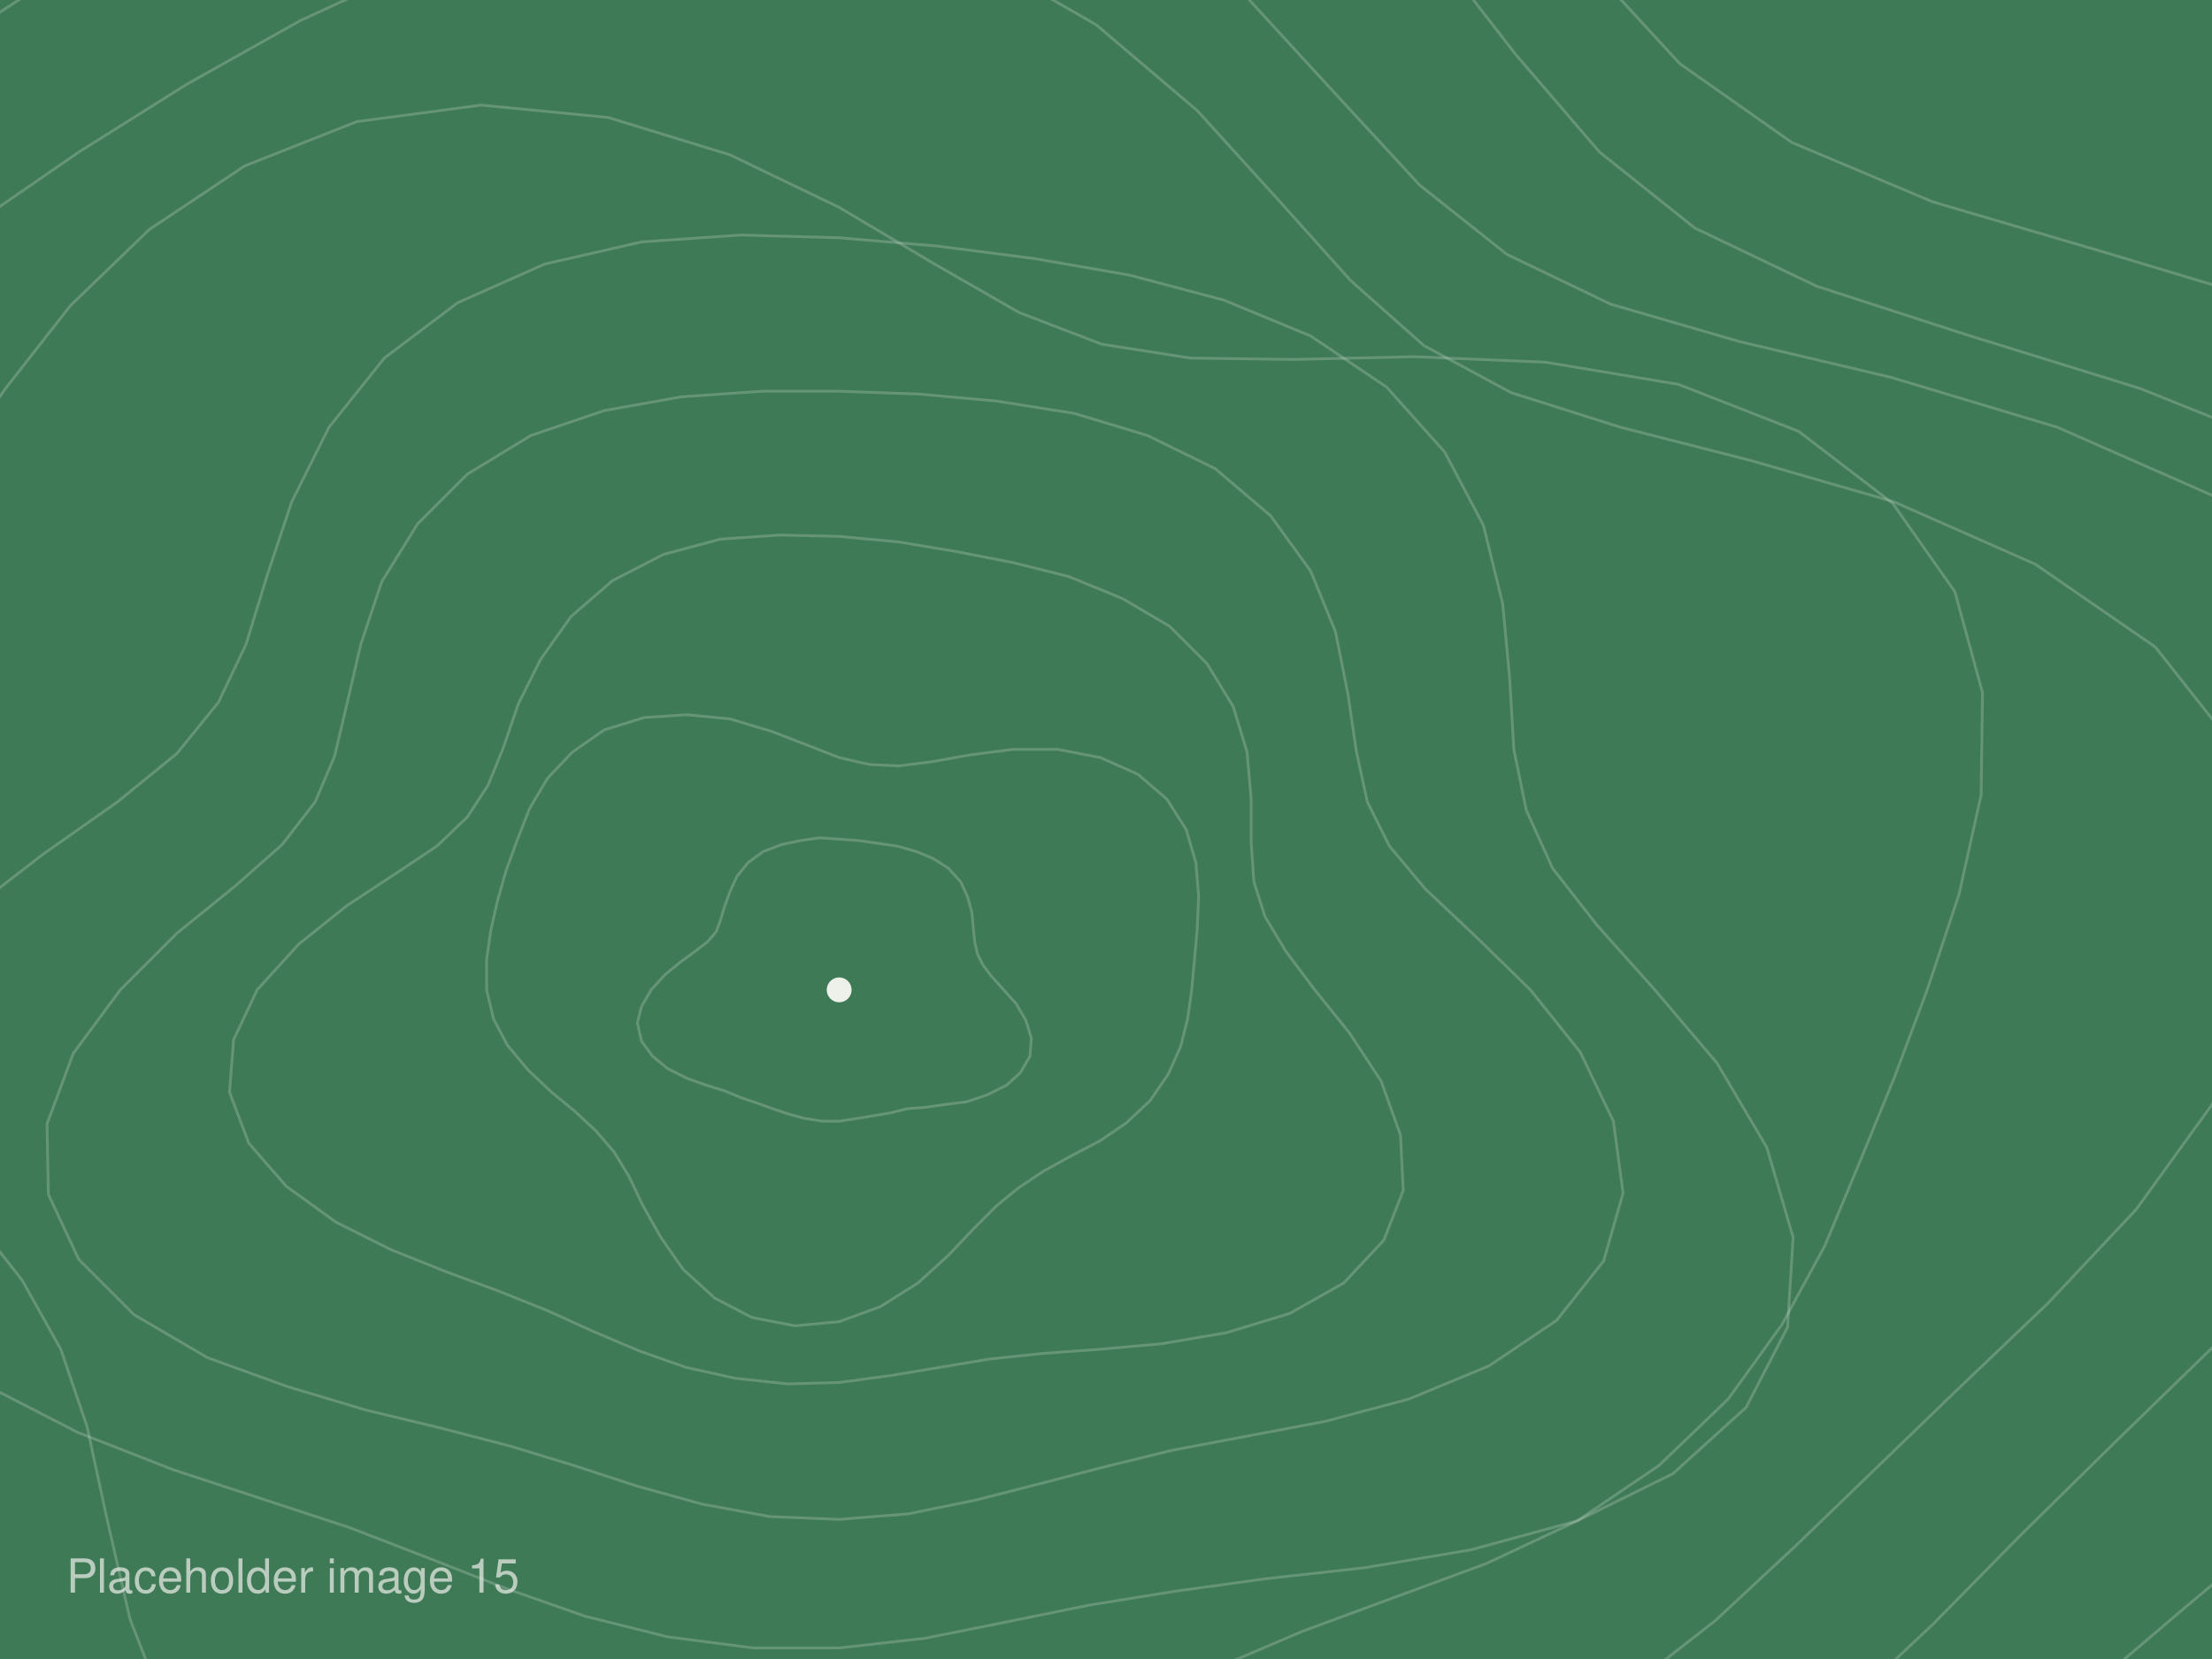
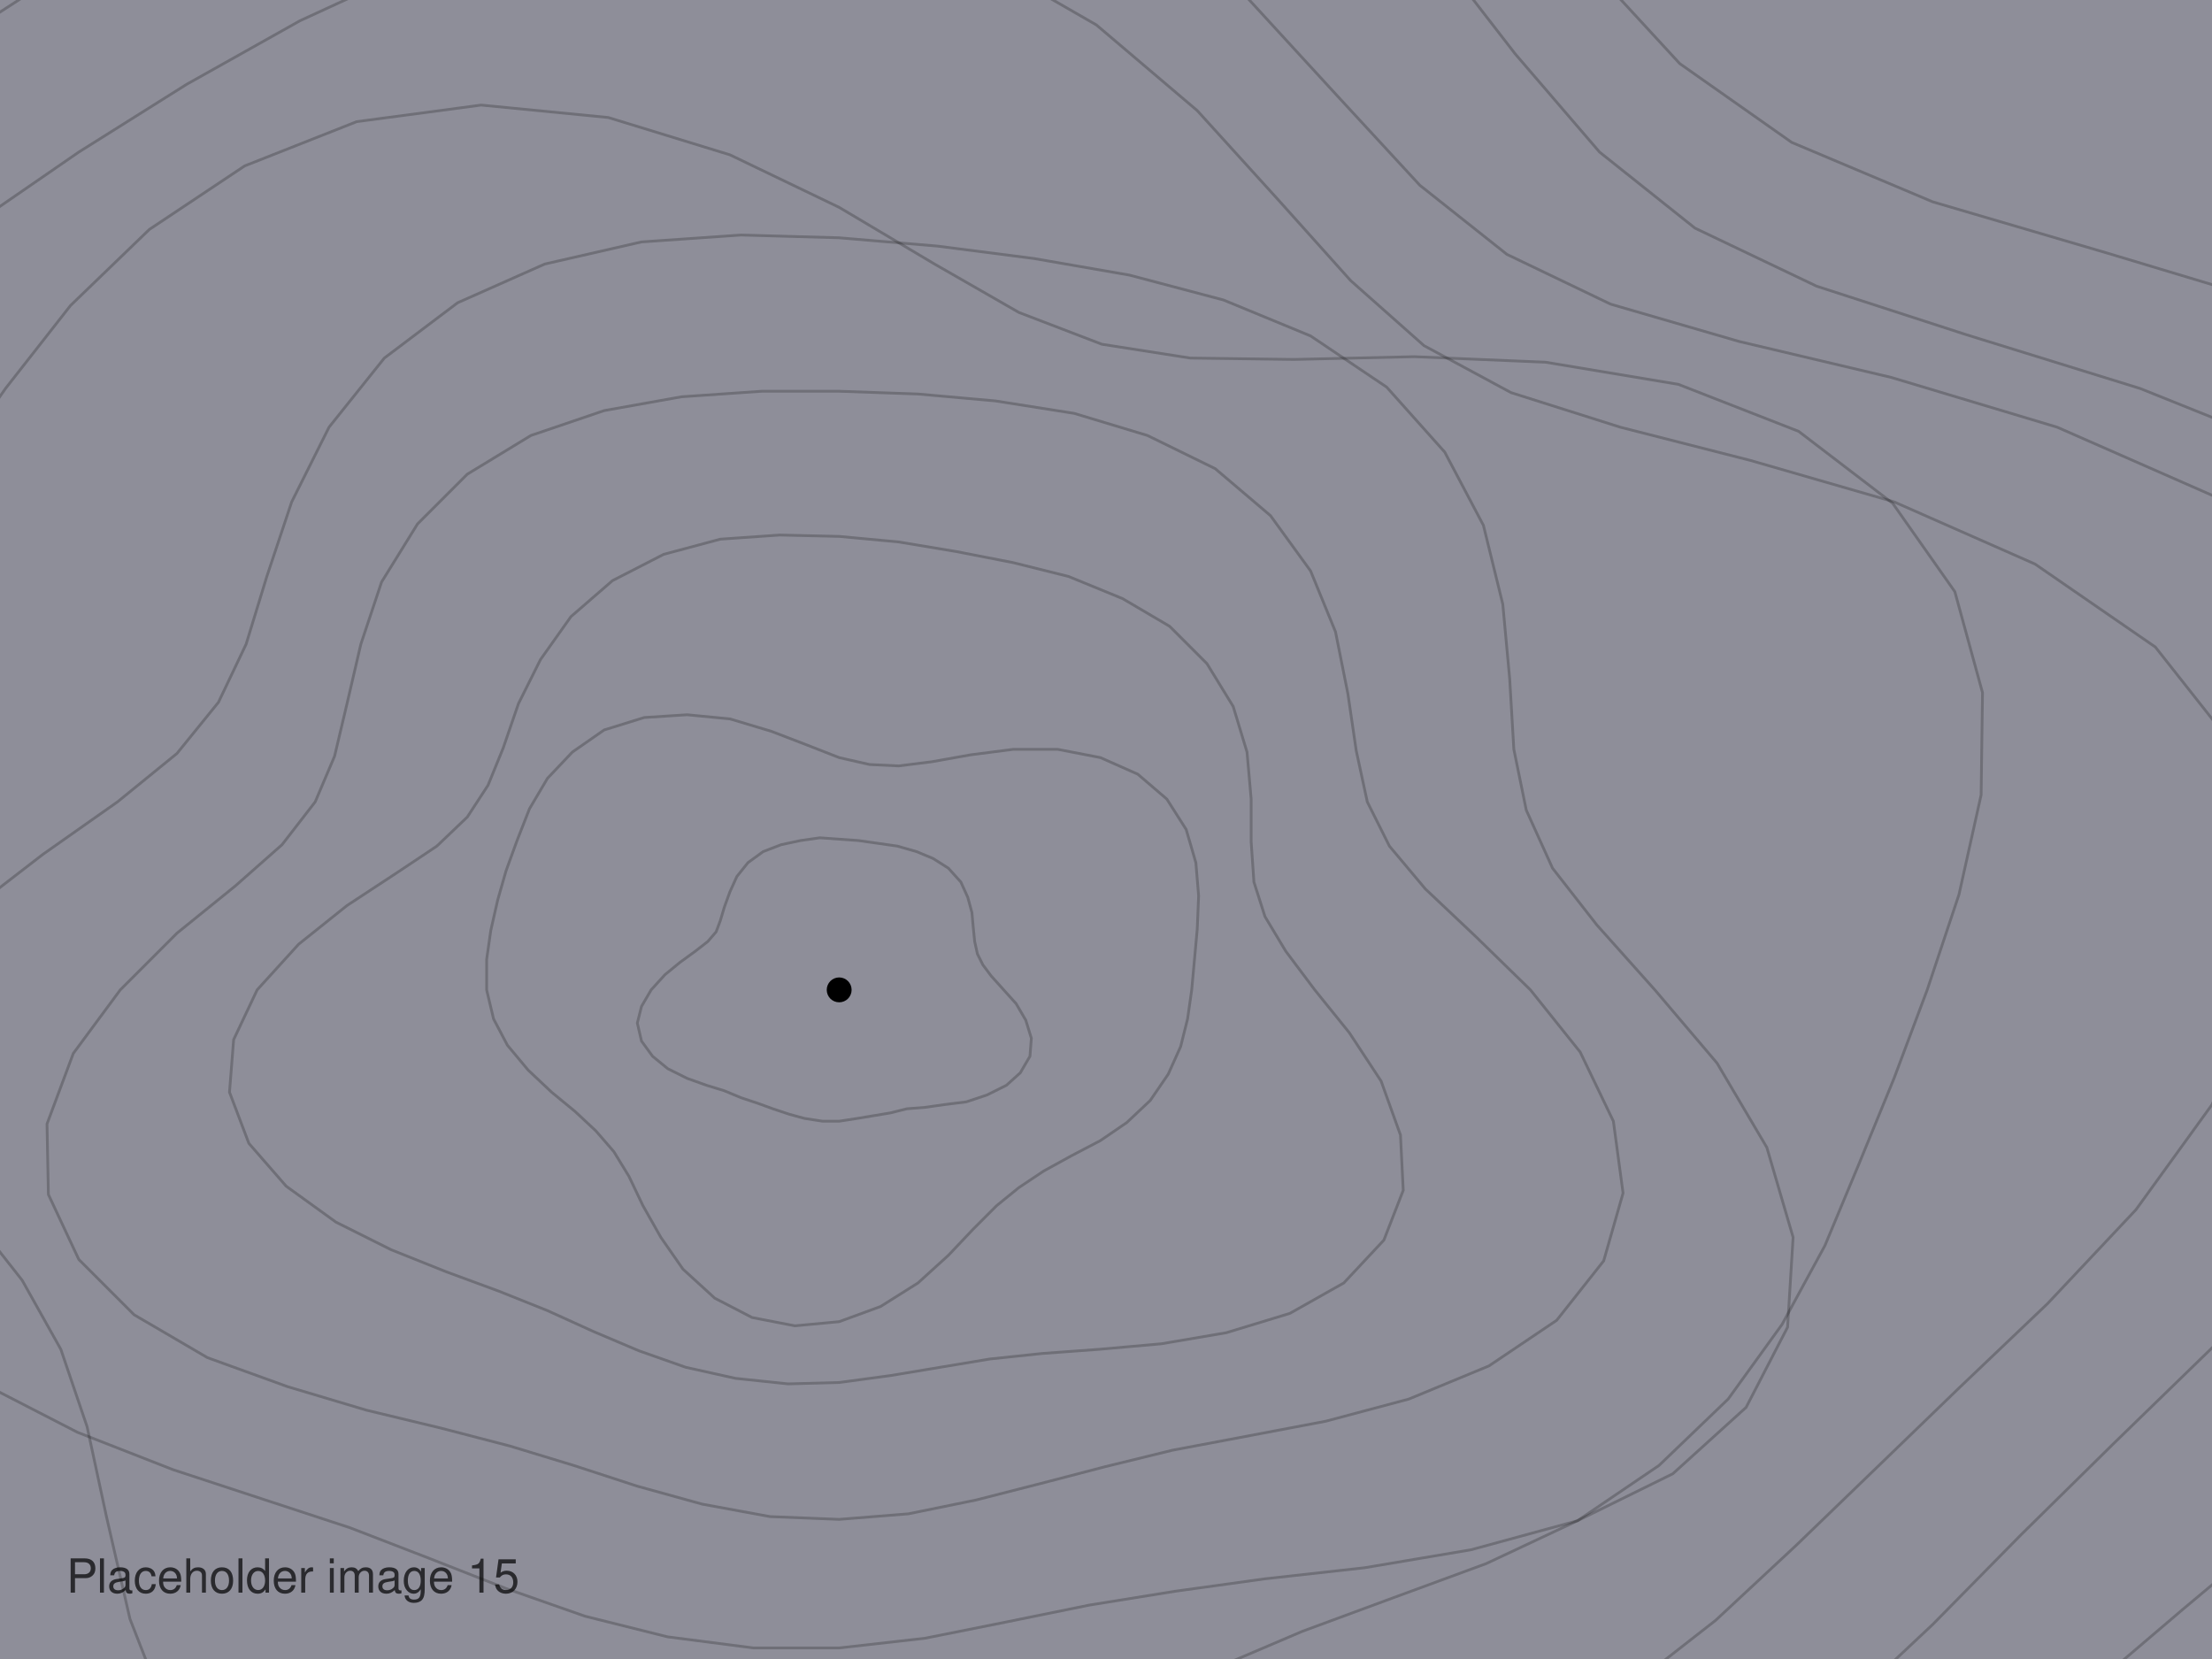
<svg xmlns="http://www.w3.org/2000/svg" viewBox="0 0 1600 1200" width="1600" height="1200">
-   <rect width="1600" height="1200" fill="#3F7A57" />
-   <polygon points="726,716 735,726 742,738 746,751 745,764 738,776 728,785 714,792 699,797 683,799 669,801 656,802 644,805 632,807 620,809 607,811 595,811 582,809 571,806 559,802 548,798 536,794 524,789 511,785 497,780 483,773 472,764 464,753 461,740 464,728 471,716 481,705 492,696 503,688 512,681 518,674 521,666 524,656 528,645 533,634 541,624 552,616 565,611 579,608 593,606 607,607 621,608 635,610 649,612 663,616 675,621 686,628 695,638 700,649 703,660 704,671 705,681 707,690 711,698 717,706" fill="none" stroke="#EEF0EA" stroke-opacity=".22" stroke-width="2" />
-   <polygon points="862,716 859,737 854,757 845,777 832,796 815,812 796,825 775,836 755,847 737,859 721,872 704,889 686,908 664,928 637,945 607,956 575,959 544,953 517,939 494,918 478,895 465,872 455,851 444,833 431,818 416,804 399,790 382,774 367,756 357,737 352,716 352,694 355,673 360,651 366,630 374,608 383,585 396,563 414,544 437,528 466,519 497,517 528,520 558,529 584,539 607,548 629,553 650,554 674,551 702,546 733,542 765,542 796,548 823,560 844,578 858,600 865,624 867,648 866,672 864,694" fill="none" stroke="#EEF0EA" stroke-opacity=".22" stroke-width="2" />
-   <polygon points="951,716 976,747 999,782 1013,821 1015,861 1001,897 972,928 933,950 887,964 840,972 795,976 754,979 716,983 680,989 644,995 607,1000 570,1001 532,997 496,989 462,977 429,963 396,948 361,934 323,920 283,904 243,884 207,858 180,827 166,790 169,752 186,716 216,683 251,655 286,632 316,612 338,591 353,568 364,541 375,509 391,477 413,446 443,420 480,401 521,390 564,387 607,388 650,392 692,399 733,407 773,417 812,433 846,453 873,480 892,511 902,544 905,578 905,609 907,638 915,663 930,688" fill="none" stroke="#EEF0EA" stroke-opacity=".22" stroke-width="2" />
-   <polygon points="1107,716 1143,761 1167,811 1174,863 1160,912 1126,955 1077,988 1019,1012 959,1028 901,1039 848,1049 799,1061 753,1073 706,1085 657,1095 607,1099 557,1097 508,1088 461,1075 415,1060 369,1046 319,1033 265,1020 208,1003 150,982 97,951 57,911 35,864 34,813 53,762 87,716 128,675 170,641 204,611 228,580 242,547 251,509 261,466 276,421 302,379 338,343 384,315 437,297 493,287 551,283 607,283 664,285 720,290 777,299 830,315 879,339 919,373 948,413 966,457 975,502 981,543 989,580 1005,612 1031,643 1067,677" fill="none" stroke="#EEF0EA" stroke-opacity=".22" stroke-width="2" />
-   <polygon points="1197,716 1242,769 1278,830 1297,895 1293,960 1263,1018 1210,1066 1141,1100 1064,1121 987,1134 915,1142 850,1151 788,1161 729,1173 669,1185 607,1192 545,1192 483,1184 423,1169 366,1149 310,1127 253,1105 192,1085 125,1063 56,1036 -12,1001 -69,957 -109,902 -124,840 -113,776 -78,716 -26,662 31,618 85,580 128,545 158,508 178,466 193,417 211,363 238,309 278,259 331,219 394,191 464,175 536,170 607,172 678,178 748,187 817,199 885,217 948,243 1003,280 1045,327 1073,380 1087,437 1092,491 1095,542 1104,586 1123,628 1155,669" fill="none" stroke="#EEF0EA" stroke-opacity=".22" stroke-width="2" />
-   <polygon points="1394,716 1370,780 1345,841 1320,901 1289,958 1250,1012 1200,1060 1141,1100 1075,1131 1007,1156 942,1180 881,1206 821,1240 758,1282 688,1329 607,1374 516,1408 419,1423 324,1413 239,1378 171,1320 124,1248 94,1171 77,1097 63,1032 44,976 16,926 -21,879 -64,830 -105,775 -136,716 -152,652 -151,587 -136,522 -109,460 -75,400 -38,341 4,281 51,221 108,166 177,120 258,88 348,76 440,85 528,112 607,150 676,191 737,226 797,249 861,259 936,260 1023,258 1118,262 1214,278 1301,312 1369,364 1414,428 1434,501 1433,575 1417,647" fill="none" stroke="#EEF0EA" stroke-opacity=".22" stroke-width="2" />
-   <polygon points="1637,716 1600,799 1545,875 1481,943 1417,1004 1357,1062 1299,1118 1241,1172 1177,1222 1106,1265 1027,1298 943,1319 858,1332 773,1341 691,1350 607,1366 519,1388 422,1415 314,1438 199,1449 85,1440 -19,1405 -101,1345 -155,1265 -178,1172 -176,1077 -159,988 -139,909 -127,840 -131,778 -148,716 -175,650 -201,578 -217,501 -214,423 -189,348 -145,278 -86,216 -17,161 57,110 135,61 217,15 306,-26 402,-56 504,-70 607,-62 706,-32 793,18 866,80 925,145 977,203 1030,250 1093,284 1172,309 1266,333 1370,363 1472,408 1559,468 1619,544 1645,628" fill="none" stroke="#EEF0EA" stroke-opacity=".22" stroke-width="2" />
-   <polygon points="1779,716 1735,810 1672,897 1601,974 1529,1044 1462,1110 1398,1175 1332,1237 1259,1295 1177,1343 1086,1379 990,1403 893,1418 797,1428 703,1441 607,1461 506,1489 393,1521 269,1548 137,1560 7,1547 -109,1505 -200,1433 -258,1339 -282,1233 -279,1125 -260,1024 -239,936 -230,858 -237,787 -261,716 -293,640 -323,557 -340,469 -334,380 -304,294 -252,216 -184,145 -106,82 -22,23 66,-34 160,-87 262,-134 373,-168 489,-182 607,-171 719,-134 817,-75 900,-4 967,69 1027,134 1090,184 1165,220 1258,247 1368,273 1488,309 1604,360 1701,431 1766,519 1792,616" fill="none" stroke="#EEF0EA" stroke-opacity=".22" stroke-width="2" />
-   <polygon points="1946,716 1909,825 1841,925 1755,1014 1665,1092 1579,1164 1498,1233 1419,1300 1338,1365 1249,1422 1150,1468 1044,1500 933,1518 823,1527 715,1533 607,1544 496,1563 375,1589 242,1615 97,1632 -52,1629 -192,1595 -309,1530 -392,1435 -434,1321 -439,1199 -417,1080 -383,973 -354,879 -341,795 -349,716 -374,633 -404,543 -427,447 -431,346 -409,246 -359,154 -286,72 -198,0 -100,-63 3,-122 110,-178 224,-228 346,-269 475,-293 607,-292 736,-263 852,-207 951,-131 1031,-45 1096,39 1157,110 1226,165 1314,207 1422,242 1548,281 1680,334 1799,406 1891,497 1941,603" fill="none" stroke="#EEF0EA" stroke-opacity=".22" stroke-width="2" />
-   <polygon points="2090,716 2045,836 1968,947 1874,1045 1776,1132 1683,1213 1596,1290 1510,1366 1420,1438 1320,1501 1210,1550 1091,1584 968,1604 846,1614 727,1623 607,1638 483,1663 347,1694 197,1726 35,1744 -130,1737 -284,1696 -410,1619 -497,1511 -539,1382 -541,1246 -516,1116 -481,998 -454,896 -446,804 -460,716 -491,623 -527,523 -552,414 -553,302 -525,193 -467,91 -385,1 -286,-78 -178,-150 -65,-216 54,-279 180,-337 316,-381 460,-406 607,-402 749,-366 877,-301 985,-215 1072,-120 1145,-30 1215,46 1296,103 1398,146 1524,183 1667,226 1813,286 1944,368 2040,472 2090,591" fill="none" stroke="#EEF0EA" stroke-opacity=".22" stroke-width="2" />
-   <polygon points="1980,716 1927,826 1853,927 1771,1018 1696,1103 1636,1191 1595,1289 1564,1404 1530,1535 1479,1675 1396,1809 1278,1920 1127,1994 954,2021 776,2001 607,1943 457,1860 327,1770 213,1687 105,1618 -5,1564 -121,1518 -243,1471 -364,1415 -475,1344 -569,1259 -643,1161 -700,1055 -744,945 -785,833 -825,716 -863,592 -891,461 -897,325 -867,191 -793,69 -675,-30 -521,-97 -347,-132 -170,-140 -6,-134 137,-130 260,-140 371,-174 483,-230 607,-301 750,-371 910,-424 1079,-447 1246,-432 1398,-380 1528,-298 1634,-197 1721,-87 1795,25 1860,137 1919,248 1968,362 1999,479 2005,598" fill="none" stroke="#EEF0EA" stroke-opacity=".22" stroke-width="2" />
-   <circle cx="607" cy="716" r="9" fill="#EEF0EA" />
-   <text x="48" y="1152" font-family="Helvetica,Arial,sans-serif" font-size="34" fill="#EEF0EA" fill-opacity=".7">Placeholder image 15</text>
+   <rect width="1600" height="1200" fill="#8E8E99" />
+   <polygon points="726,716 735,726 742,738 746,751 745,764 738,776 728,785 714,792 699,797 683,799 669,801 656,802 644,805 632,807 620,809 607,811 595,811 582,809 571,806 559,802 548,798 536,794 524,789 511,785 497,780 483,773 472,764 464,753 461,740 464,728 471,716 481,705 492,696 503,688 512,681 518,674 521,666 524,656 528,645 533,634 541,624 552,616 565,611 579,608 593,606 607,607 621,608 635,610 649,612 663,616 675,621 686,628 695,638 700,649 703,660 704,671 705,681 707,690 711,698 717,706" fill="none" stroke="#000000" stroke-opacity=".22" stroke-width="2" />
+   <polygon points="862,716 859,737 854,757 845,777 832,796 815,812 796,825 775,836 755,847 737,859 721,872 704,889 686,908 664,928 637,945 607,956 575,959 544,953 517,939 494,918 478,895 465,872 455,851 444,833 431,818 416,804 399,790 382,774 367,756 357,737 352,716 352,694 355,673 360,651 366,630 374,608 383,585 396,563 414,544 437,528 466,519 497,517 528,520 558,529 584,539 607,548 629,553 650,554 674,551 702,546 733,542 765,542 796,548 823,560 844,578 858,600 865,624 867,648 866,672 864,694" fill="none" stroke="#000000" stroke-opacity=".22" stroke-width="2" />
+   <polygon points="951,716 976,747 999,782 1013,821 1015,861 1001,897 972,928 933,950 887,964 840,972 795,976 754,979 716,983 680,989 644,995 607,1000 570,1001 532,997 496,989 462,977 429,963 396,948 361,934 323,920 283,904 243,884 207,858 180,827 166,790 169,752 186,716 216,683 251,655 286,632 316,612 338,591 353,568 364,541 375,509 391,477 413,446 443,420 480,401 521,390 564,387 607,388 650,392 692,399 733,407 773,417 812,433 846,453 873,480 892,511 902,544 905,578 905,609 907,638 915,663 930,688" fill="none" stroke="#000000" stroke-opacity=".22" stroke-width="2" />
+   <polygon points="1107,716 1143,761 1167,811 1174,863 1160,912 1126,955 1077,988 1019,1012 959,1028 901,1039 848,1049 799,1061 753,1073 706,1085 657,1095 607,1099 557,1097 508,1088 461,1075 415,1060 369,1046 319,1033 265,1020 208,1003 150,982 97,951 57,911 35,864 34,813 53,762 87,716 128,675 170,641 204,611 228,580 242,547 251,509 261,466 276,421 302,379 338,343 384,315 437,297 493,287 551,283 607,283 664,285 720,290 777,299 830,315 879,339 919,373 948,413 966,457 975,502 981,543 989,580 1005,612 1031,643 1067,677" fill="none" stroke="#000000" stroke-opacity=".22" stroke-width="2" />
+   <polygon points="1197,716 1242,769 1278,830 1297,895 1293,960 1263,1018 1210,1066 1141,1100 1064,1121 987,1134 915,1142 850,1151 788,1161 729,1173 669,1185 607,1192 545,1192 483,1184 423,1169 366,1149 310,1127 253,1105 192,1085 125,1063 56,1036 -12,1001 -69,957 -109,902 -124,840 -113,776 -78,716 -26,662 31,618 85,580 128,545 158,508 178,466 193,417 211,363 238,309 278,259 331,219 394,191 464,175 536,170 607,172 678,178 748,187 817,199 885,217 948,243 1003,280 1045,327 1073,380 1087,437 1092,491 1095,542 1104,586 1123,628 1155,669" fill="none" stroke="#000000" stroke-opacity=".22" stroke-width="2" />
+   <polygon points="1394,716 1370,780 1345,841 1320,901 1289,958 1250,1012 1200,1060 1141,1100 1075,1131 1007,1156 942,1180 881,1206 821,1240 758,1282 688,1329 607,1374 516,1408 419,1423 324,1413 239,1378 171,1320 124,1248 94,1171 77,1097 63,1032 44,976 16,926 -21,879 -64,830 -105,775 -136,716 -152,652 -151,587 -136,522 -109,460 -75,400 -38,341 4,281 51,221 108,166 177,120 258,88 348,76 440,85 528,112 607,150 676,191 737,226 797,249 861,259 936,260 1023,258 1118,262 1214,278 1301,312 1369,364 1414,428 1434,501 1433,575 1417,647" fill="none" stroke="#000000" stroke-opacity=".22" stroke-width="2" />
+   <polygon points="1637,716 1600,799 1545,875 1481,943 1417,1004 1357,1062 1299,1118 1241,1172 1177,1222 1106,1265 1027,1298 943,1319 858,1332 773,1341 691,1350 607,1366 519,1388 422,1415 314,1438 199,1449 85,1440 -19,1405 -101,1345 -155,1265 -178,1172 -176,1077 -159,988 -139,909 -127,840 -131,778 -148,716 -175,650 -201,578 -217,501 -214,423 -189,348 -145,278 -86,216 -17,161 57,110 135,61 217,15 306,-26 402,-56 504,-70 607,-62 706,-32 793,18 866,80 925,145 977,203 1030,250 1093,284 1172,309 1266,333 1370,363 1472,408 1559,468 1619,544 1645,628" fill="none" stroke="#000000" stroke-opacity=".22" stroke-width="2" />
+   <polygon points="1779,716 1735,810 1672,897 1601,974 1529,1044 1462,1110 1398,1175 1332,1237 1259,1295 1177,1343 1086,1379 990,1403 893,1418 797,1428 703,1441 607,1461 506,1489 393,1521 269,1548 137,1560 7,1547 -109,1505 -200,1433 -258,1339 -282,1233 -279,1125 -260,1024 -239,936 -230,858 -237,787 -261,716 -293,640 -323,557 -340,469 -334,380 -304,294 -252,216 -184,145 -106,82 -22,23 66,-34 160,-87 262,-134 373,-168 489,-182 607,-171 719,-134 817,-75 900,-4 967,69 1027,134 1090,184 1165,220 1258,247 1368,273 1488,309 1604,360 1701,431 1766,519 1792,616" fill="none" stroke="#000000" stroke-opacity=".22" stroke-width="2" />
+   <polygon points="1946,716 1909,825 1841,925 1755,1014 1665,1092 1579,1164 1498,1233 1419,1300 1338,1365 1249,1422 1150,1468 1044,1500 933,1518 823,1527 715,1533 607,1544 496,1563 375,1589 242,1615 97,1632 -52,1629 -192,1595 -309,1530 -392,1435 -434,1321 -439,1199 -417,1080 -383,973 -354,879 -341,795 -349,716 -374,633 -404,543 -427,447 -431,346 -409,246 -359,154 -286,72 -198,0 -100,-63 3,-122 110,-178 224,-228 346,-269 475,-293 607,-292 736,-263 852,-207 951,-131 1031,-45 1096,39 1157,110 1226,165 1314,207 1422,242 1548,281 1680,334 1799,406 1891,497 1941,603" fill="none" stroke="#000000" stroke-opacity=".22" stroke-width="2" />
+   <polygon points="2090,716 2045,836 1968,947 1874,1045 1776,1132 1683,1213 1596,1290 1510,1366 1420,1438 1320,1501 1210,1550 1091,1584 968,1604 846,1614 727,1623 607,1638 483,1663 347,1694 197,1726 35,1744 -130,1737 -284,1696 -410,1619 -497,1511 -539,1382 -541,1246 -516,1116 -481,998 -454,896 -446,804 -460,716 -491,623 -527,523 -552,414 -553,302 -525,193 -467,91 -385,1 -286,-78 -178,-150 -65,-216 54,-279 180,-337 316,-381 460,-406 607,-402 749,-366 877,-301 985,-215 1072,-120 1145,-30 1215,46 1296,103 1398,146 1524,183 1667,226 1813,286 1944,368 2040,472 2090,591" fill="none" stroke="#000000" stroke-opacity=".22" stroke-width="2" />
+   <polygon points="1980,716 1927,826 1853,927 1771,1018 1696,1103 1636,1191 1595,1289 1564,1404 1530,1535 1479,1675 1396,1809 1278,1920 1127,1994 954,2021 776,2001 607,1943 457,1860 327,1770 213,1687 105,1618 -5,1564 -121,1518 -243,1471 -364,1415 -475,1344 -569,1259 -643,1161 -700,1055 -744,945 -785,833 -825,716 -863,592 -891,461 -897,325 -867,191 -793,69 -675,-30 -521,-97 -347,-132 -170,-140 -6,-134 137,-130 260,-140 371,-174 483,-230 607,-301 750,-371 910,-424 1079,-447 1246,-432 1398,-380 1528,-298 1634,-197 1721,-87 1795,25 1860,137 1919,248 1968,362 1999,479 2005,598" fill="none" stroke="#000000" stroke-opacity=".22" stroke-width="2" />
+   <circle cx="607" cy="716" r="9" fill="#000000" />
+   <text x="48" y="1152" font-family="Helvetica,Arial,sans-serif" font-size="34" fill="#000000" fill-opacity=".7">Placeholder image 15</text>
</svg>
